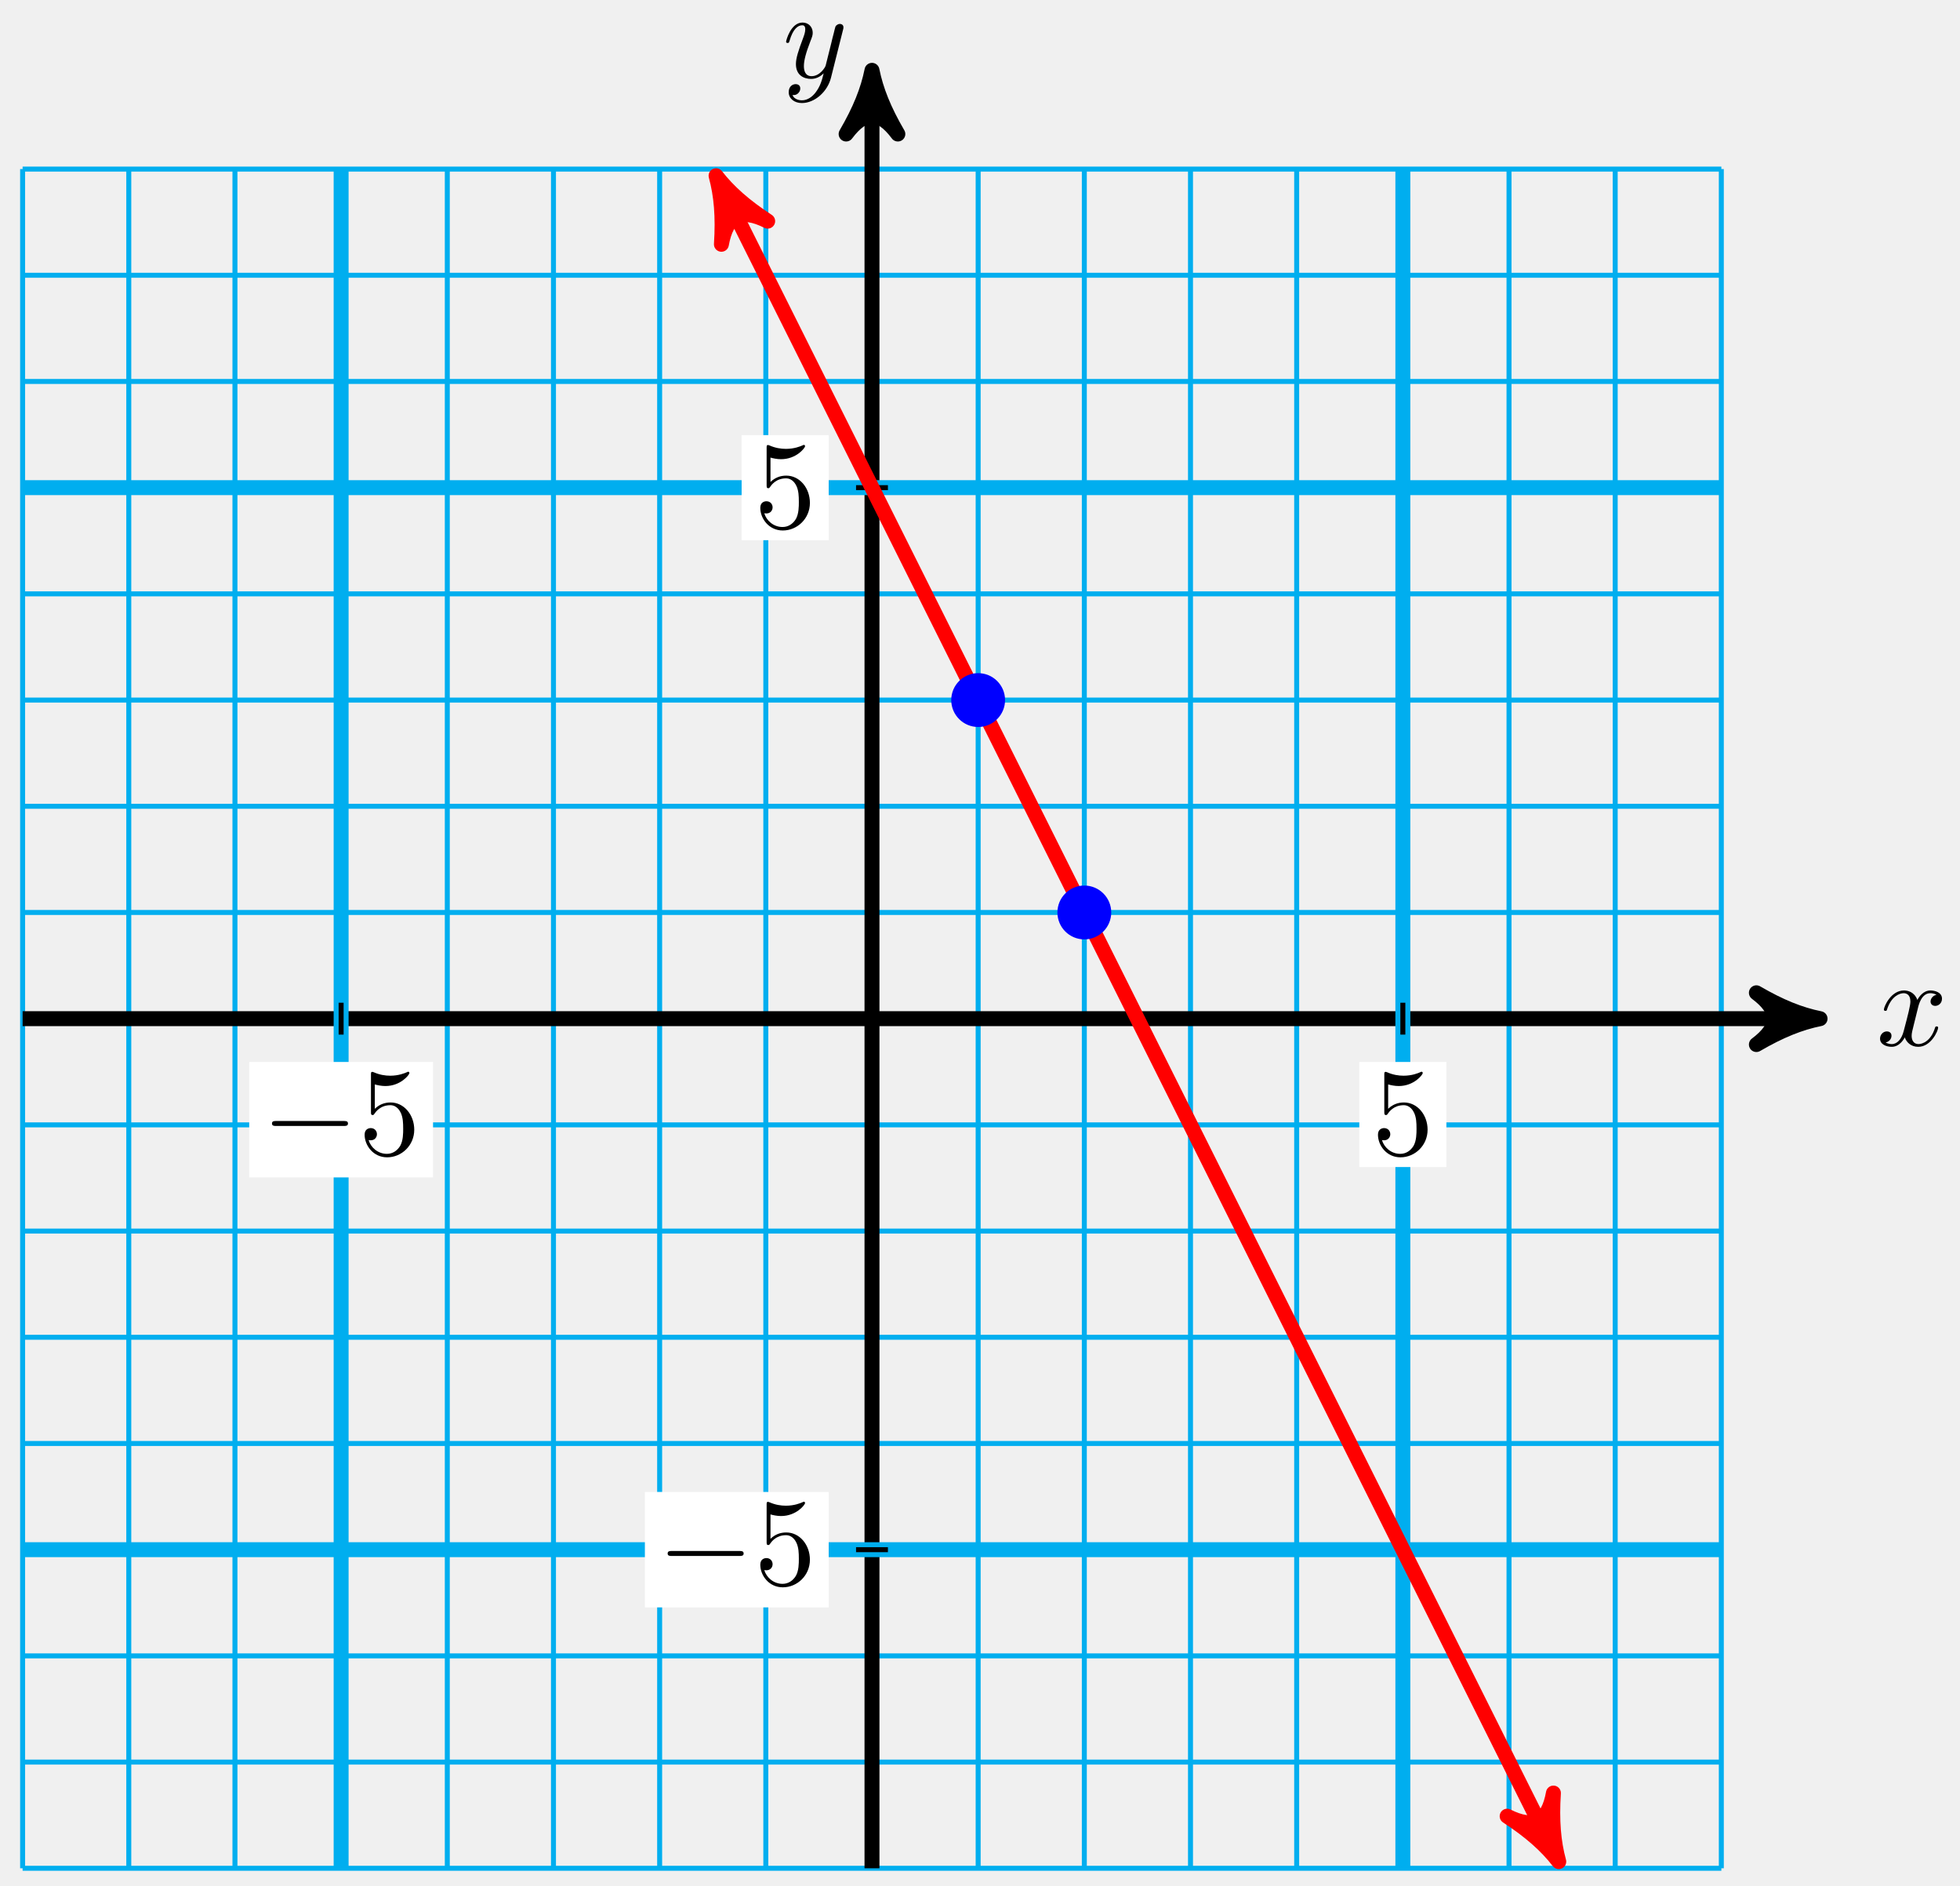
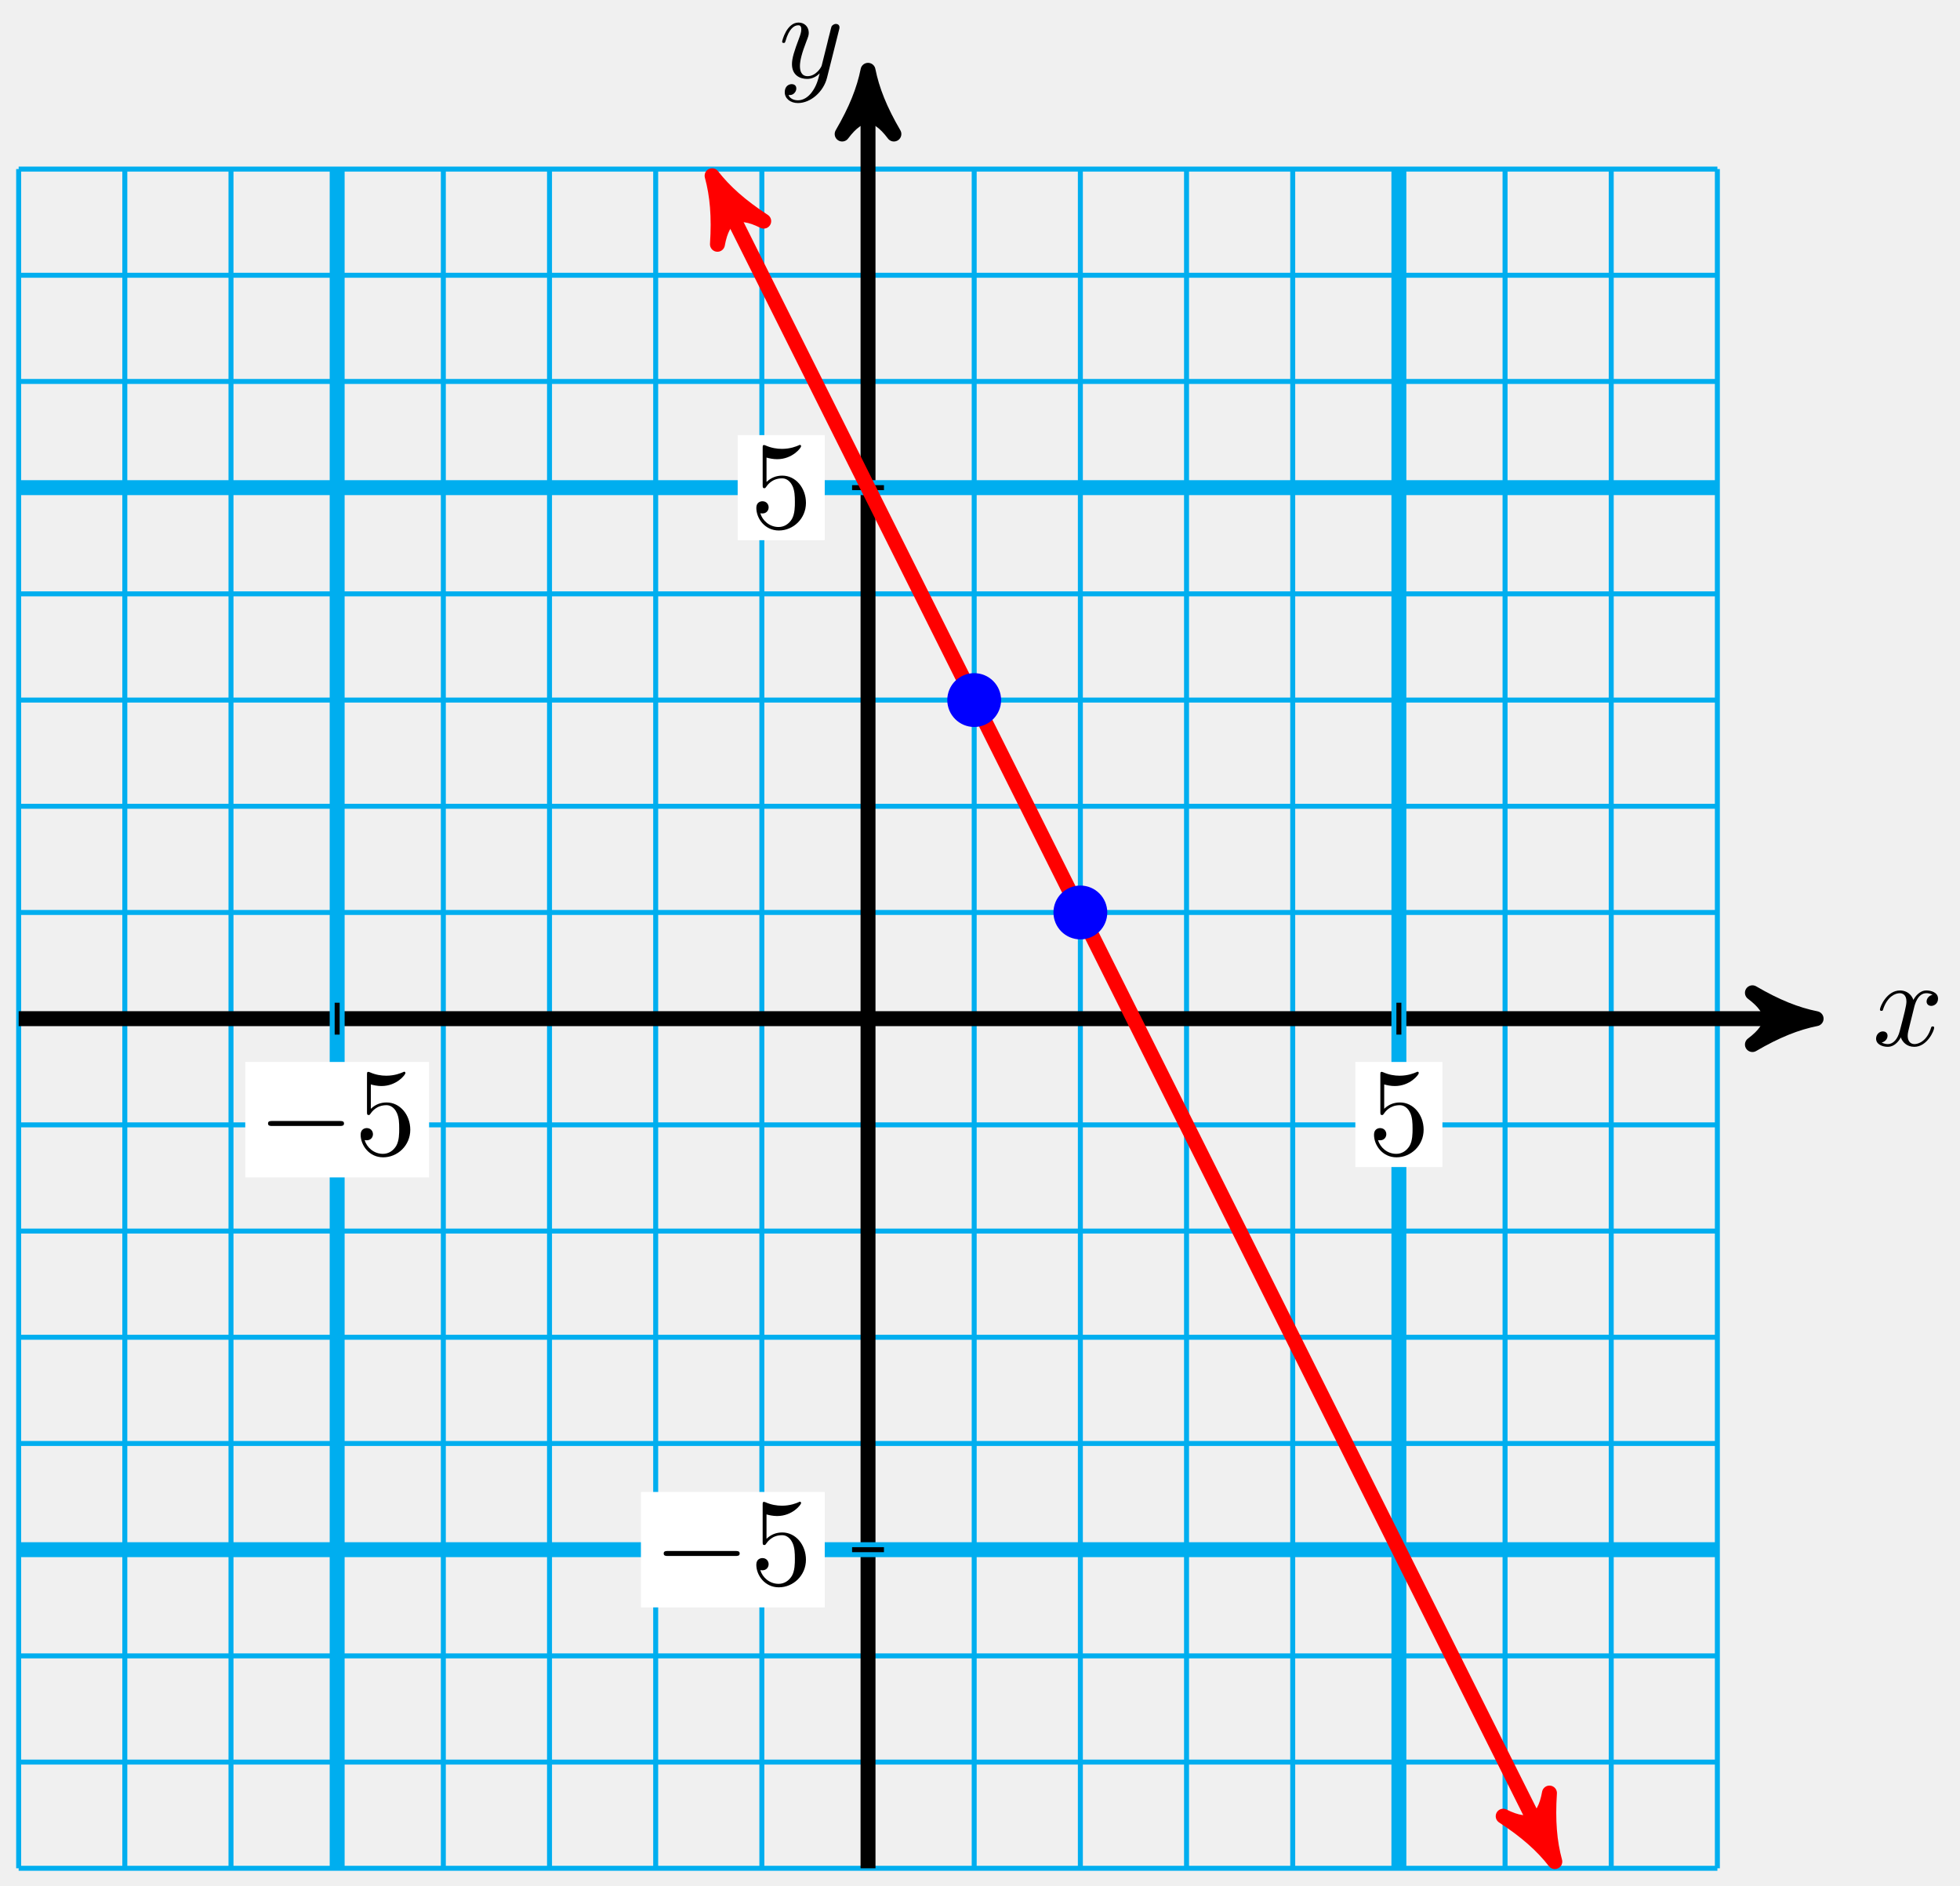
<svg xmlns="http://www.w3.org/2000/svg" xmlns:xlink="http://www.w3.org/1999/xlink" version="1.1" width="157" height="151" viewBox="0 0 157 151">
  <defs>
    <path id="font_1_1" d="M.334 .302C.34 .328 .363 .42 .433 .42 .438 .42 .462 .42 .483 .407 .455 .402 .435 .377 .435 .353 .435 .337 .446 .318 .473 .318 .495 .318 .527 .336 .527 .376 .527 .428 .468 .442 .434 .442 .376 .442 .341 .389 .329 .366 .304 .432 .25 .442 .221 .442 .117 .442 .06 .313 .06 .288 .06 .278 .07 .278 .072 .278 .08 .278 .083 .28 .085 .289 .119 .395 .185 .42 .219 .42 .238 .42 .273 .411 .273 .353 .273 .322 .256 .255 .219 .115 .203 .053 .168 .011 .124 .011 .118 .011 .095 .011 .074 .024 .099 .029 .121 .05 .121 .078 .121 .105 .099 .113 .084 .113 .054 .113 .029 .087 .029 .055 .029 .009 .079-.011 .123-.011 .189-.011 .225 .059 .228 .065 .24 .028 .276-.011 .336-.011 .439-.011 .496 .118 .496 .143 .496 .153 .487 .153 .484 .153 .475 .153 .473 .149 .471 .142 .438 .035 .37 .011 .338 .011 .299 .011 .283 .043 .283 .077 .283 .099 .289 .121 .3 .165L.334 .302Z" />
    <path id="font_1_2" d="M.486 .381C.49 .395 .49 .397 .49 .404 .49 .422 .476 .431 .461 .431 .451 .431 .435 .425 .426 .41 .424 .405 .416 .374 .412 .356 .405 .33 .398 .303 .392 .276L.347 .096C.343 .081 .3 .011 .234 .011 .183 .011 .172 .055 .172 .092 .172 .138 .189 .2 .223 .288 .239 .329 .243 .34 .243 .36 .243 .405 .211 .442 .161 .442 .066 .442 .029 .297 .029 .288 .029 .278 .039 .278 .041 .278 .051 .278 .052 .28 .057 .296 .084 .39 .124 .42 .158 .42 .166 .42 .183 .42 .183 .388 .183 .363 .173 .337 .166 .318 .126 .212 .108 .155 .108 .108 .108 .019 .171-.011 .23-.011 .269-.011 .303 .006 .331 .034 .318-.018 .306-.067 .266-.12 .24-.154 .202-.183 .156-.183 .142-.183 .097-.18 .08-.141 .096-.141 .109-.141 .123-.129 .133-.12 .143-.107 .143-.088 .143-.057 .116-.053 .106-.053 .083-.053 .05-.069 .05-.118 .05-.168 .094-.205 .156-.205 .259-.205 .362-.114 .39-.001L.486 .381Z" />
    <path id="font_2_1" d="M.659 .23C.676 .23 .694 .23 .694 .25 .694 .27 .676 .27 .659 .27H.118C.101 .27 .083 .27 .083 .25 .083 .23 .101 .23 .118 .23H.659Z" />
    <path id="font_3_1" d="M.449 .2C.449 .319 .367 .419 .259 .419 .211 .419 .168 .403 .132 .368V.564C.152 .558 .185 .551 .217 .551 .34 .551 .41 .642 .41 .655 .41 .661 .407 .666 .4 .666 .399 .666 .397 .666 .392 .663 .372 .654 .323 .634 .256 .634 .216 .634 .17 .641 .123 .662 .115 .665 .113 .665 .111 .665 .101 .665 .101 .657 .101 .641V.344C.101 .326 .101 .318 .115 .318 .122 .318 .124 .321 .128 .327 .139 .343 .176 .397 .257 .397 .309 .397 .334 .351 .342 .333 .358 .296 .36 .257 .36 .207 .36 .172 .36 .112 .336 .07 .312 .031 .275 .006 .229 .006 .156 .006 .099 .058 .082 .117 .085 .116 .088 .115 .099 .115 .132 .115 .149 .14 .149 .164 .149 .188 .132 .213 .099 .213 .085 .213 .05 .206 .05 .16 .05 .074 .119-.022 .231-.022 .347-.022 .449 .073 .449 .2Z" />
  </defs>
-   <path transform="matrix(1.00005,0,0,-1.00008,69.84773,81.57649)" stroke-width=".399" stroke-linecap="butt" stroke-miterlimit="10" stroke-linejoin="miter" fill="none" stroke="#00aeef" d="M-68.033-68.033H68.033M-68.033-59.529H68.033M-68.033-51.025H68.033M-68.033-42.521H68.033M-68.033-34.017H68.033M-68.033-25.512H68.033M-68.033-17.008H68.033M-68.033-8.504H68.033M-68.033 0H68.033M-68.033 8.504H68.033M-68.033 17.008H68.033M-68.033 25.512H68.033M-68.033 34.017H68.033M-68.033 42.521H68.033M-68.033 51.025H68.033M-68.033 59.529H68.033M-68.033 68.03H68.033M-68.033-68.033V68.033M-59.529-68.033V68.033M-51.025-68.033V68.033M-42.521-68.033V68.033M-34.017-68.033V68.033M-25.512-68.033V68.033M-17.008-68.033V68.033M-8.504-68.033V68.033M0-68.033V68.033M8.504-68.033V68.033M17.008-68.033V68.033M25.512-68.033V68.033M34.017-68.033V68.033M42.521-68.033V68.033M51.025-68.033V68.033M59.529-68.033V68.033M68.03-68.033V68.033M68.033 68.033" />
-   <path transform="matrix(1.00005,0,0,-1.00008,69.84773,81.57649)" stroke-width="1.196" stroke-linecap="butt" stroke-miterlimit="10" stroke-linejoin="miter" fill="none" stroke="#000000" d="M-68.033 0H74.664" />
-   <path transform="matrix(1.00005,0,0,-1.00008,144.5156,81.57649)" d="M1.275 0C-.319 .319-1.913 .956-3.826 2.072-1.913 .638-1.913-.638-3.826-2.072-1.913-.956-.319-.319 1.275 0Z" />
-   <path transform="matrix(1.00005,0,0,-1.00008,144.5156,81.57649)" stroke-width="1.196" stroke-linecap="butt" stroke-linejoin="round" fill="none" stroke="#000000" d="M1.275 0C-.319 .319-1.913 .956-3.826 2.072-1.913 .638-1.913-.638-3.826-2.072-1.913-.956-.319-.319 1.275 0Z" />
-   <use data-text="x" xlink:href="#font_1_1" transform="matrix(9.963098,0,0,-9.963397,150.3068,83.72166)" />
-   <path transform="matrix(1.00005,0,0,-1.00008,69.84773,81.57649)" stroke-width="1.196" stroke-linecap="butt" stroke-miterlimit="10" stroke-linejoin="miter" fill="none" stroke="#000000" d="M0-68.033V74.664" />
-   <path transform="matrix(0,-1.00008,-1.00005,-0,69.84773,6.906365)" d="M1.275 0C-.319 .319-1.913 .956-3.826 2.072-1.913 .638-1.913-.638-3.826-2.072-1.913-.956-.319-.319 1.275 0Z" />
-   <path transform="matrix(0,-1.00008,-1.00005,-0,69.84773,6.906365)" stroke-width="1.196" stroke-linecap="butt" stroke-linejoin="round" fill="none" stroke="#000000" d="M1.275 0C-.319 .319-1.913 .956-3.826 2.072-1.913 .638-1.913-.638-3.826-2.072-1.913-.956-.319-.319 1.275 0Z" />
-   <use data-text="y" xlink:href="#font_1_2" transform="matrix(9.963098,0,0,-9.963397,62.67938,6.209458)" />
-   <path transform="matrix(1.00005,0,0,-1.00008,69.84773,81.57649)" stroke-width="1.196" stroke-linecap="butt" stroke-miterlimit="10" stroke-linejoin="miter" fill="none" stroke="#00aeef" d="M-42.521-68.033V68.033" />
-   <path transform="matrix(1.00005,0,0,-1.00008,69.84773,81.57649)" stroke-width="1.196" stroke-linecap="butt" stroke-miterlimit="10" stroke-linejoin="miter" fill="none" stroke="#00aeef" d="M-68.033-42.521H68.033" />
-   <path transform="matrix(1.00005,0,0,-1.00008,69.84773,81.57649)" stroke-width=".399" stroke-linecap="butt" stroke-miterlimit="10" stroke-linejoin="miter" fill="none" stroke="#000000" d="M-42.521 1.276V-1.276" />
-   <path transform="matrix(1.00005,0,0,-1.00008,69.84773,81.57649)" d="M-49.882-12.711H-35.159V-3.467H-49.882Z" fill="#ffffff" />
-   <use data-text="−" xlink:href="#font_2_1" transform="matrix(9.963098,0,0,-9.963397,20.95929,92.46136)" />
-   <use data-text="5" xlink:href="#font_3_1" transform="matrix(9.963098,0,0,-9.963397,28.70866,92.46136)" />
-   <path transform="matrix(1.00005,0,0,-1.00008,69.84773,81.57649)" stroke-width=".399" stroke-linecap="butt" stroke-miterlimit="10" stroke-linejoin="miter" fill="none" stroke="#000000" d="M1.276-42.521H-1.276" />
-   <path transform="matrix(1.00005,0,0,-1.00008,69.84773,81.57649)" d="M-18.19-47.142H-3.467V-37.899H-18.19Z" fill="#ffffff" />
-   <use data-text="−" xlink:href="#font_2_1" transform="matrix(9.963098,0,0,-9.963397,52.65288,126.8961)" />
-   <use data-text="5" xlink:href="#font_3_1" transform="matrix(9.963098,0,0,-9.963397,60.40225,126.8961)" />
-   <path transform="matrix(1.00005,0,0,-1.00008,69.84773,81.57649)" stroke-width="1.196" stroke-linecap="butt" stroke-miterlimit="10" stroke-linejoin="miter" fill="none" stroke="#00aeef" d="M42.521-68.033V68.033" />
-   <path transform="matrix(1.00005,0,0,-1.00008,69.84773,81.57649)" stroke-width="1.196" stroke-linecap="butt" stroke-miterlimit="10" stroke-linejoin="miter" fill="none" stroke="#00aeef" d="M-68.033 42.521H68.033" />
-   <path transform="matrix(1.00005,0,0,-1.00008,69.84773,81.57649)" stroke-width=".399" stroke-linecap="butt" stroke-miterlimit="10" stroke-linejoin="miter" fill="none" stroke="#000000" d="M42.521 1.276V-1.276" />
-   <path transform="matrix(1.00005,0,0,-1.00008,69.84773,81.57649)" d="M39.034-11.88H46.008V-3.467H39.034Z" fill="#ffffff" />
-   <use data-text="5" xlink:href="#font_3_1" transform="matrix(9.963098,0,0,-9.963397,109.8797,92.46136)" />
-   <path transform="matrix(1.00005,0,0,-1.00008,69.84773,81.57649)" stroke-width=".399" stroke-linecap="butt" stroke-miterlimit="10" stroke-linejoin="miter" fill="none" stroke="#000000" d="M1.276 42.521H-1.276" />
-   <path transform="matrix(1.00005,0,0,-1.00008,69.84773,81.57649)" d="M-10.441 38.314H-3.467V46.727H-10.441Z" fill="#ffffff" />
-   <use data-text="5" xlink:href="#font_3_1" transform="matrix(9.963098,0,0,-9.963397,60.40226,42.26334)" />
-   <path transform="matrix(1.00005,0,0,-1.00008,69.84773,81.57649)" stroke-width="1.196" stroke-linecap="butt" stroke-miterlimit="10" stroke-linejoin="miter" fill="none" stroke="#ff0000" d="M-11.919 66.358 54.439-66.358" />
-   <path transform="matrix(-.4471923,-.8944316,-.8944047,.4472058,57.92853,15.21327)" d="M1.275 0C-.319 .319-1.913 .956-3.826 2.072-1.913 .638-1.913-.638-3.826-2.072-1.913-.956-.319-.319 1.275 0Z" fill="#ff0000" />
-   <path transform="matrix(-.4471923,-.8944316,-.8944047,.4472058,57.92853,15.21327)" stroke-width="1.196" stroke-linecap="butt" stroke-linejoin="round" fill="none" stroke="#ff0000" d="M1.275 0C-.319 .319-1.913 .956-3.826 2.072-1.913 .638-1.913-.638-3.826-2.072-1.913-.956-.319-.319 1.275 0Z" />
-   <path transform="matrix(.4471923,.8944316,.8944047,-.4472058,124.2897,147.9397)" d="M1.275 0C-.319 .319-1.913 .956-3.826 2.072-1.913 .638-1.913-.638-3.826-2.072-1.913-.956-.319-.319 1.275 0Z" fill="#ff0000" />
-   <path transform="matrix(.4471923,.8944316,.8944047,-.4472058,124.2897,147.9397)" stroke-width="1.196" stroke-linecap="butt" stroke-linejoin="round" fill="none" stroke="#ff0000" d="M1.275 0C-.319 .319-1.913 .956-3.826 2.072-1.913 .638-1.913-.638-3.826-2.072-1.913-.956-.319-.319 1.275 0Z" />
-   <path transform="matrix(1.00005,0,0,-1.00008,69.84773,81.57649)" d="M10.46 25.512C10.46 26.593 9.584 27.468 8.504 27.468 7.424 27.468 6.548 26.593 6.548 25.512 6.548 24.432 7.424 23.556 8.504 23.556 9.584 23.556 10.46 24.432 10.46 25.512ZM8.504 25.512" fill="#0000ff" />
-   <path transform="matrix(1.00005,0,0,-1.00008,69.84773,81.57649)" stroke-width=".399" stroke-linecap="butt" stroke-miterlimit="10" stroke-linejoin="miter" fill="none" stroke="#0000ff" d="M10.46 25.512C10.46 26.593 9.584 27.468 8.504 27.468 7.424 27.468 6.548 26.593 6.548 25.512 6.548 24.432 7.424 23.556 8.504 23.556 9.584 23.556 10.46 24.432 10.46 25.512ZM8.504 25.512" />
-   <path transform="matrix(1.00005,0,0,-1.00008,69.84773,81.57649)" d="M18.964 8.504C18.964 9.584 18.088 10.46 17.008 10.46 15.928 10.46 15.052 9.584 15.052 8.504 15.052 7.424 15.928 6.548 17.008 6.548 18.088 6.548 18.964 7.424 18.964 8.504ZM17.008 8.504" fill="#0000ff" />
-   <path transform="matrix(1.00005,0,0,-1.00008,69.84773,81.57649)" stroke-width=".399" stroke-linecap="butt" stroke-miterlimit="10" stroke-linejoin="miter" fill="none" stroke="#0000ff" d="M18.964 8.504C18.964 9.584 18.088 10.46 17.008 10.46 15.928 10.46 15.052 9.584 15.052 8.504 15.052 7.424 15.928 6.548 17.008 6.548 18.088 6.548 18.964 7.424 18.964 8.504ZM17.008 8.504" />
+   <path transform="matrix(1.00005,0,0,-1.00008,69.53056,81.57649)" stroke-width=".399" stroke-linecap="butt" stroke-miterlimit="10" stroke-linejoin="miter" fill="none" stroke="#00aeef" d="M-68.033-68.033H68.033M-68.033-59.529H68.033M-68.033-51.025H68.033M-68.033-42.521H68.033M-68.033-34.017H68.033M-68.033-25.512H68.033M-68.033-17.008H68.033M-68.033-8.504H68.033M-68.033 0H68.033M-68.033 8.504H68.033M-68.033 17.008H68.033M-68.033 25.512H68.033M-68.033 34.017H68.033M-68.033 42.521H68.033M-68.033 51.025H68.033M-68.033 59.529H68.033M-68.033 68.03H68.033M-68.033-68.033V68.033M-59.529-68.033V68.033M-51.025-68.033V68.033M-42.521-68.033V68.033M-34.017-68.033V68.033M-25.512-68.033V68.033M-17.008-68.033V68.033M-8.504-68.033V68.033M0-68.033V68.033M8.504-68.033V68.033M17.008-68.033V68.033M25.512-68.033V68.033M34.017-68.033V68.033M42.521-68.033V68.033M51.025-68.033V68.033M59.529-68.033V68.033M68.03-68.033V68.033M68.033 68.033" />
+   <path transform="matrix(1.00005,0,0,-1.00008,69.53056,81.57649)" stroke-width="1.196" stroke-linecap="butt" stroke-miterlimit="10" stroke-linejoin="miter" fill="none" stroke="#000000" d="M-68.033 0H74.664" />
+   <path transform="matrix(1.00005,0,0,-1.00008,144.1984,81.57649)" d="M1.275 0C-.319 .319-1.913 .956-3.826 2.072-1.913 .638-1.913-.638-3.826-2.072-1.913-.956-.319-.319 1.275 0Z" />
+   <path transform="matrix(1.00005,0,0,-1.00008,144.1984,81.57649)" stroke-width="1.196" stroke-linecap="butt" stroke-linejoin="round" fill="none" stroke="#000000" d="M1.275 0C-.319 .319-1.913 .956-3.826 2.072-1.913 .638-1.913-.638-3.826-2.072-1.913-.956-.319-.319 1.275 0Z" />
+   <use data-text="x" xlink:href="#font_1_1" transform="matrix(9.963098,0,0,-9.963397,149.9896,83.72166)" />
+   <path transform="matrix(1.00005,0,0,-1.00008,69.53056,81.57649)" stroke-width="1.196" stroke-linecap="butt" stroke-miterlimit="10" stroke-linejoin="miter" fill="none" stroke="#000000" d="M0-68.033V74.664" />
+   <path transform="matrix(0,-1.00008,-1.00005,-0,69.53056,6.906365)" d="M1.275 0C-.319 .319-1.913 .956-3.826 2.072-1.913 .638-1.913-.638-3.826-2.072-1.913-.956-.319-.319 1.275 0Z" />
+   <path transform="matrix(0,-1.00008,-1.00005,-0,69.53056,6.906365)" stroke-width="1.196" stroke-linecap="butt" stroke-linejoin="round" fill="none" stroke="#000000" d="M1.275 0C-.319 .319-1.913 .956-3.826 2.072-1.913 .638-1.913-.638-3.826-2.072-1.913-.956-.319-.319 1.275 0Z" />
+   <use data-text="y" xlink:href="#font_1_2" transform="matrix(9.963098,0,0,-9.963397,62.36221,6.209458)" />
+   <path transform="matrix(1.00005,0,0,-1.00008,69.53056,81.57649)" stroke-width="1.196" stroke-linecap="butt" stroke-miterlimit="10" stroke-linejoin="miter" fill="none" stroke="#00aeef" d="M-42.521-68.033V68.033" />
+   <path transform="matrix(1.00005,0,0,-1.00008,69.53056,81.57649)" stroke-width="1.196" stroke-linecap="butt" stroke-miterlimit="10" stroke-linejoin="miter" fill="none" stroke="#00aeef" d="M-68.033-42.521H68.033" />
+   <path transform="matrix(1.00005,0,0,-1.00008,69.53056,81.57649)" stroke-width=".399" stroke-linecap="butt" stroke-miterlimit="10" stroke-linejoin="miter" fill="none" stroke="#000000" d="M-42.521 1.276V-1.276" />
+   <path transform="matrix(1.00005,0,0,-1.00008,69.53056,81.57649)" d="M-49.882-12.711H-35.159V-3.467H-49.882Z" fill="#ffffff" />
+   <use data-text="−" xlink:href="#font_2_1" transform="matrix(9.963098,0,0,-9.963397,20.64212,92.46136)" />
+   <use data-text="5" xlink:href="#font_3_1" transform="matrix(9.963098,0,0,-9.963397,28.3905,92.46136)" />
+   <path transform="matrix(1.00005,0,0,-1.00008,69.53056,81.57649)" stroke-width=".399" stroke-linecap="butt" stroke-miterlimit="10" stroke-linejoin="miter" fill="none" stroke="#000000" d="M1.276-42.521H-1.276" />
+   <path transform="matrix(1.00005,0,0,-1.00008,69.53056,81.57649)" d="M-18.19-47.142H-3.467V-37.899H-18.19Z" fill="#ffffff" />
+   <use data-text="−" xlink:href="#font_2_1" transform="matrix(9.963098,0,0,-9.963397,52.33571,126.8961)" />
+   <use data-text="5" xlink:href="#font_3_1" transform="matrix(9.963098,0,0,-9.963397,60.08409,126.8961)" />
+   <path transform="matrix(1.00005,0,0,-1.00008,69.53056,81.57649)" stroke-width="1.196" stroke-linecap="butt" stroke-miterlimit="10" stroke-linejoin="miter" fill="none" stroke="#00aeef" d="M42.521-68.033V68.033" />
+   <path transform="matrix(1.00005,0,0,-1.00008,69.53056,81.57649)" stroke-width="1.196" stroke-linecap="butt" stroke-miterlimit="10" stroke-linejoin="miter" fill="none" stroke="#00aeef" d="M-68.033 42.521H68.033" />
+   <path transform="matrix(1.00005,0,0,-1.00008,69.53056,81.57649)" stroke-width=".399" stroke-linecap="butt" stroke-miterlimit="10" stroke-linejoin="miter" fill="none" stroke="#000000" d="M42.521 1.276V-1.276" />
+   <path transform="matrix(1.00005,0,0,-1.00008,69.53056,81.57649)" d="M39.034-11.88H46.008V-3.467H39.034Z" fill="#ffffff" />
+   <use data-text="5" xlink:href="#font_3_1" transform="matrix(9.963098,0,0,-9.963397,109.5626,92.46136)" />
+   <path transform="matrix(1.00005,0,0,-1.00008,69.53056,81.57649)" stroke-width=".399" stroke-linecap="butt" stroke-miterlimit="10" stroke-linejoin="miter" fill="none" stroke="#000000" d="M1.276 42.521H-1.276" />
+   <path transform="matrix(1.00005,0,0,-1.00008,69.53056,81.57649)" d="M-10.441 38.314H-3.467V46.727H-10.441Z" fill="#ffffff" />
+   <use data-text="5" xlink:href="#font_3_1" transform="matrix(9.963098,0,0,-9.963397,60.08509,42.26334)" />
+   <path transform="matrix(1.00005,0,0,-1.00008,69.53056,81.57649)" stroke-width="1.196" stroke-linecap="butt" stroke-miterlimit="10" stroke-linejoin="miter" fill="none" stroke="#ff0000" d="M-11.919 66.358 54.439-66.358" />
+   <path transform="matrix(-.4471923,-.8944316,-.8944047,.4472058,57.61136,15.21327)" d="M1.275 0C-.319 .319-1.913 .956-3.826 2.072-1.913 .638-1.913-.638-3.826-2.072-1.913-.956-.319-.319 1.275 0Z" fill="#ff0000" />
+   <path transform="matrix(-.4471923,-.8944316,-.8944047,.4472058,57.61136,15.21327)" stroke-width="1.196" stroke-linecap="butt" stroke-linejoin="round" fill="none" stroke="#ff0000" d="M1.275 0C-.319 .319-1.913 .956-3.826 2.072-1.913 .638-1.913-.638-3.826-2.072-1.913-.956-.319-.319 1.275 0Z" />
+   <path transform="matrix(.4471923,.8944316,.8944047,-.4472058,123.9725,147.9397)" d="M1.275 0C-.319 .319-1.913 .956-3.826 2.072-1.913 .638-1.913-.638-3.826-2.072-1.913-.956-.319-.319 1.275 0Z" fill="#ff0000" />
+   <path transform="matrix(.4471923,.8944316,.8944047,-.4472058,123.9725,147.9397)" stroke-width="1.196" stroke-linecap="butt" stroke-linejoin="round" fill="none" stroke="#ff0000" d="M1.275 0C-.319 .319-1.913 .956-3.826 2.072-1.913 .638-1.913-.638-3.826-2.072-1.913-.956-.319-.319 1.275 0Z" />
+   <path transform="matrix(1.00005,0,0,-1.00008,69.53056,81.57649)" d="M10.46 25.512C10.46 26.593 9.584 27.468 8.504 27.468 7.424 27.468 6.548 26.593 6.548 25.512 6.548 24.432 7.424 23.556 8.504 23.556 9.584 23.556 10.46 24.432 10.46 25.512ZM8.504 25.512" fill="#0000ff" />
+   <path transform="matrix(1.00005,0,0,-1.00008,69.53056,81.57649)" stroke-width=".399" stroke-linecap="butt" stroke-miterlimit="10" stroke-linejoin="miter" fill="none" stroke="#0000ff" d="M10.46 25.512C10.46 26.593 9.584 27.468 8.504 27.468 7.424 27.468 6.548 26.593 6.548 25.512 6.548 24.432 7.424 23.556 8.504 23.556 9.584 23.556 10.46 24.432 10.46 25.512ZM8.504 25.512" />
+   <path transform="matrix(1.00005,0,0,-1.00008,69.53056,81.57649)" d="M18.964 8.504C18.964 9.584 18.088 10.46 17.008 10.46 15.928 10.46 15.052 9.584 15.052 8.504 15.052 7.424 15.928 6.548 17.008 6.548 18.088 6.548 18.964 7.424 18.964 8.504ZM17.008 8.504" fill="#0000ff" />
+   <path transform="matrix(1.00005,0,0,-1.00008,69.53056,81.57649)" stroke-width=".399" stroke-linecap="butt" stroke-miterlimit="10" stroke-linejoin="miter" fill="none" stroke="#0000ff" d="M18.964 8.504C18.964 9.584 18.088 10.46 17.008 10.46 15.928 10.46 15.052 9.584 15.052 8.504 15.052 7.424 15.928 6.548 17.008 6.548 18.088 6.548 18.964 7.424 18.964 8.504ZM17.008 8.504" />
</svg>
